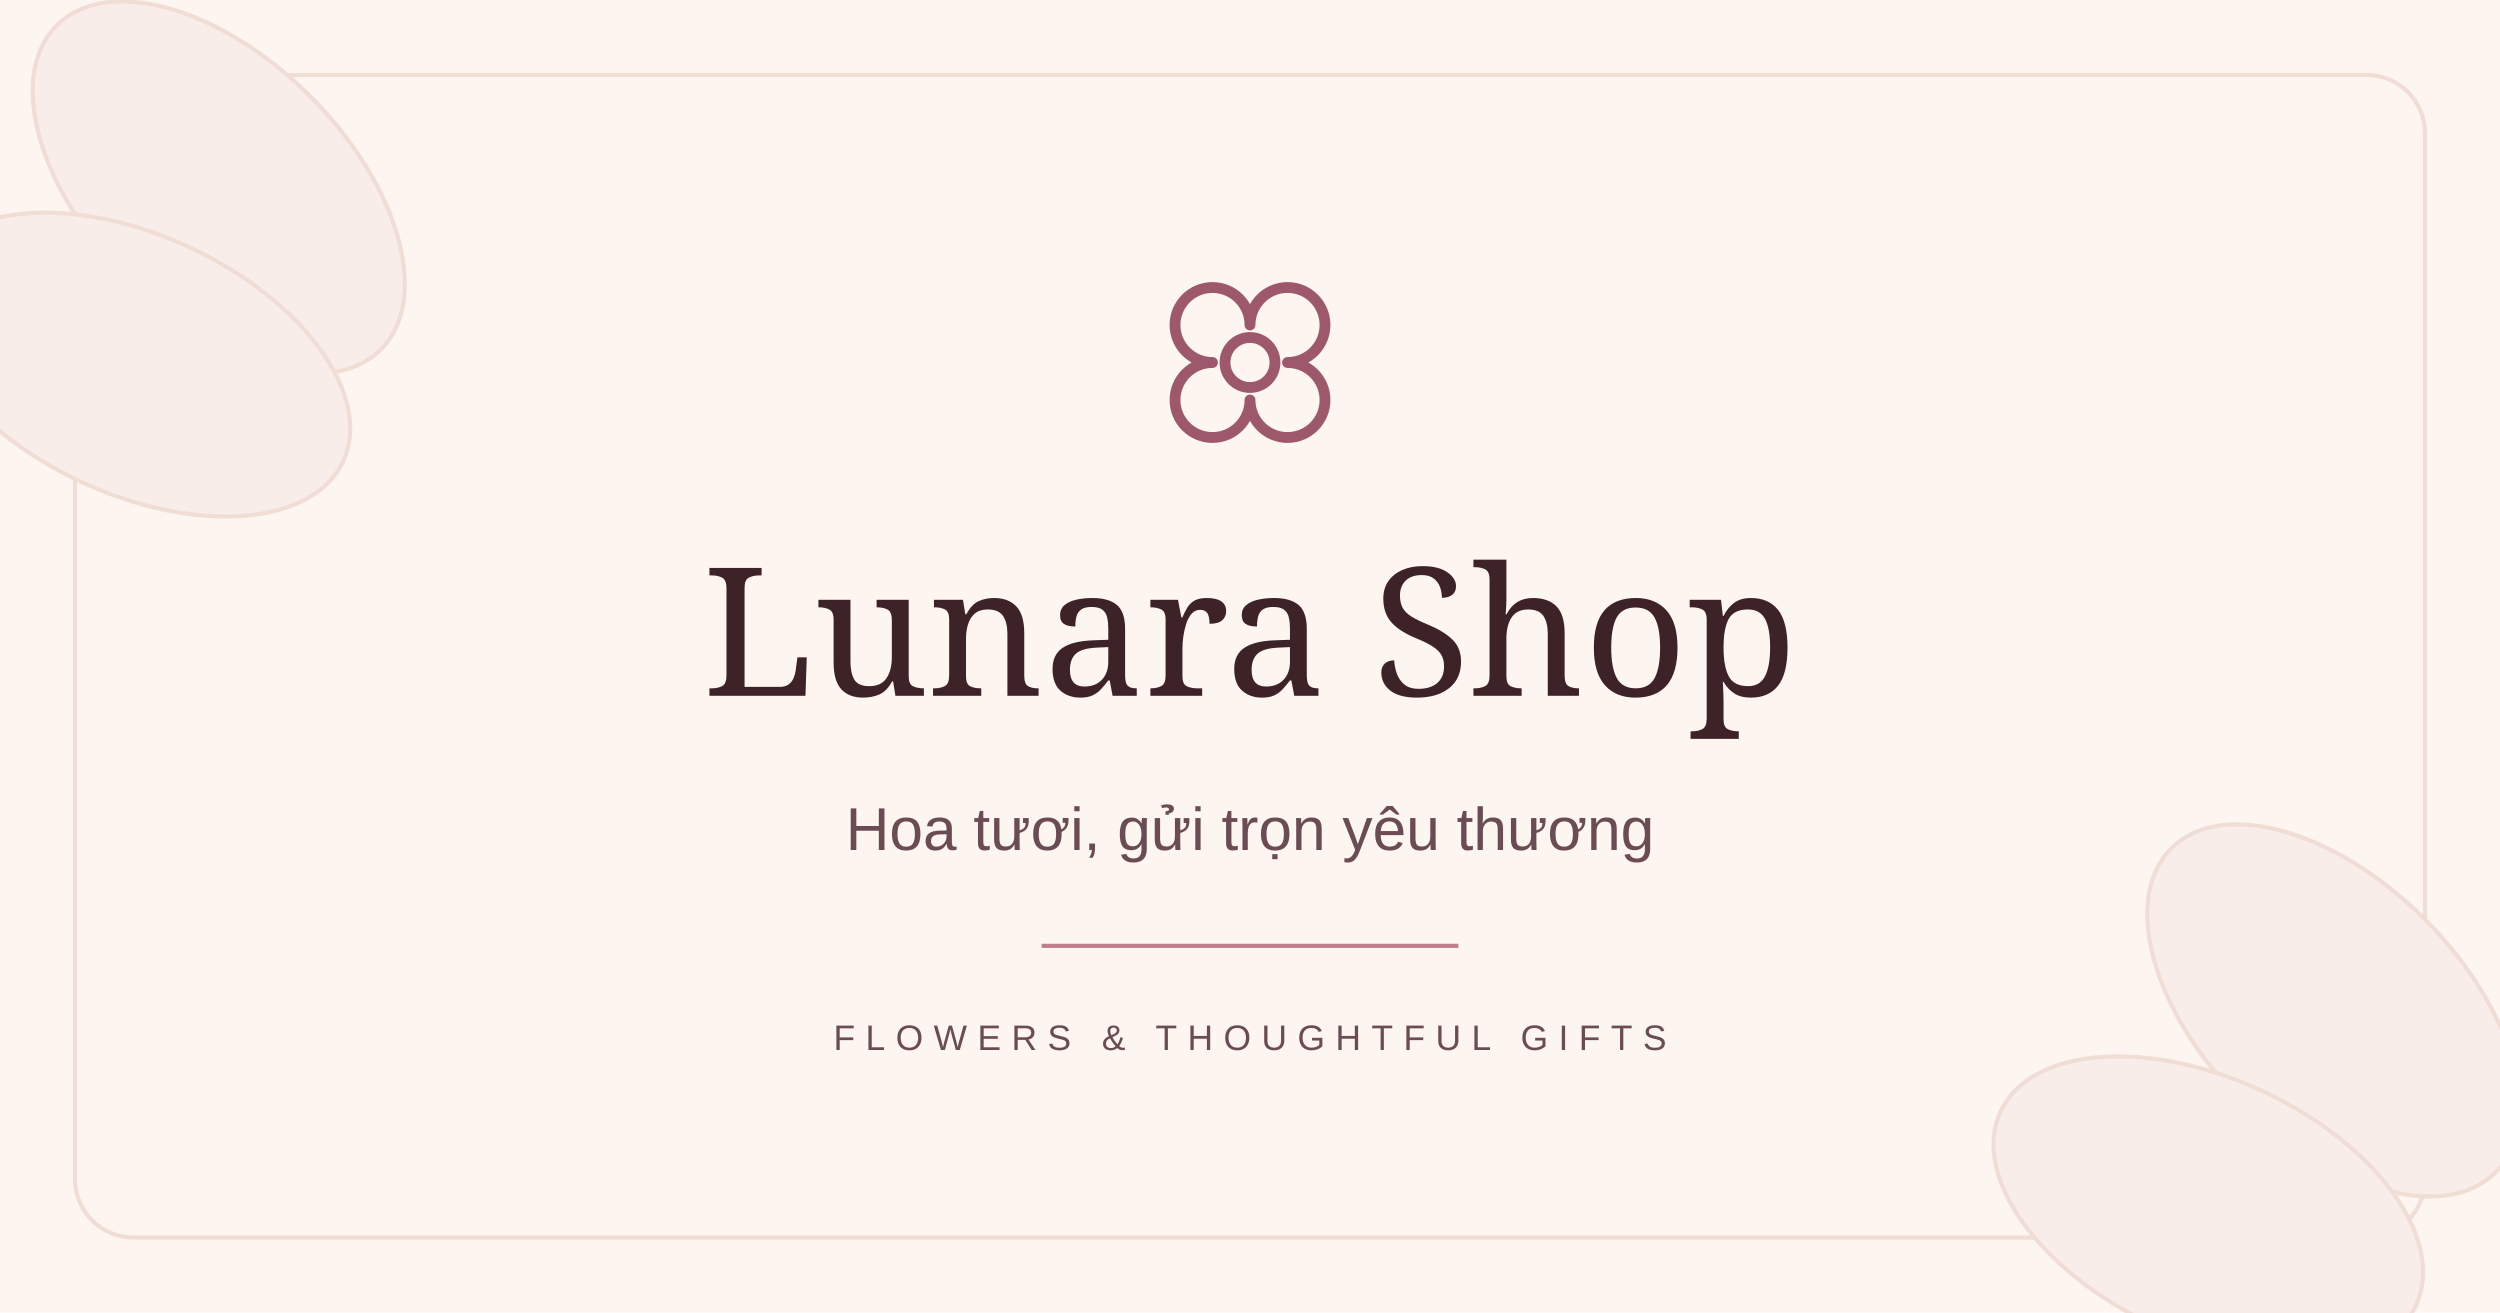
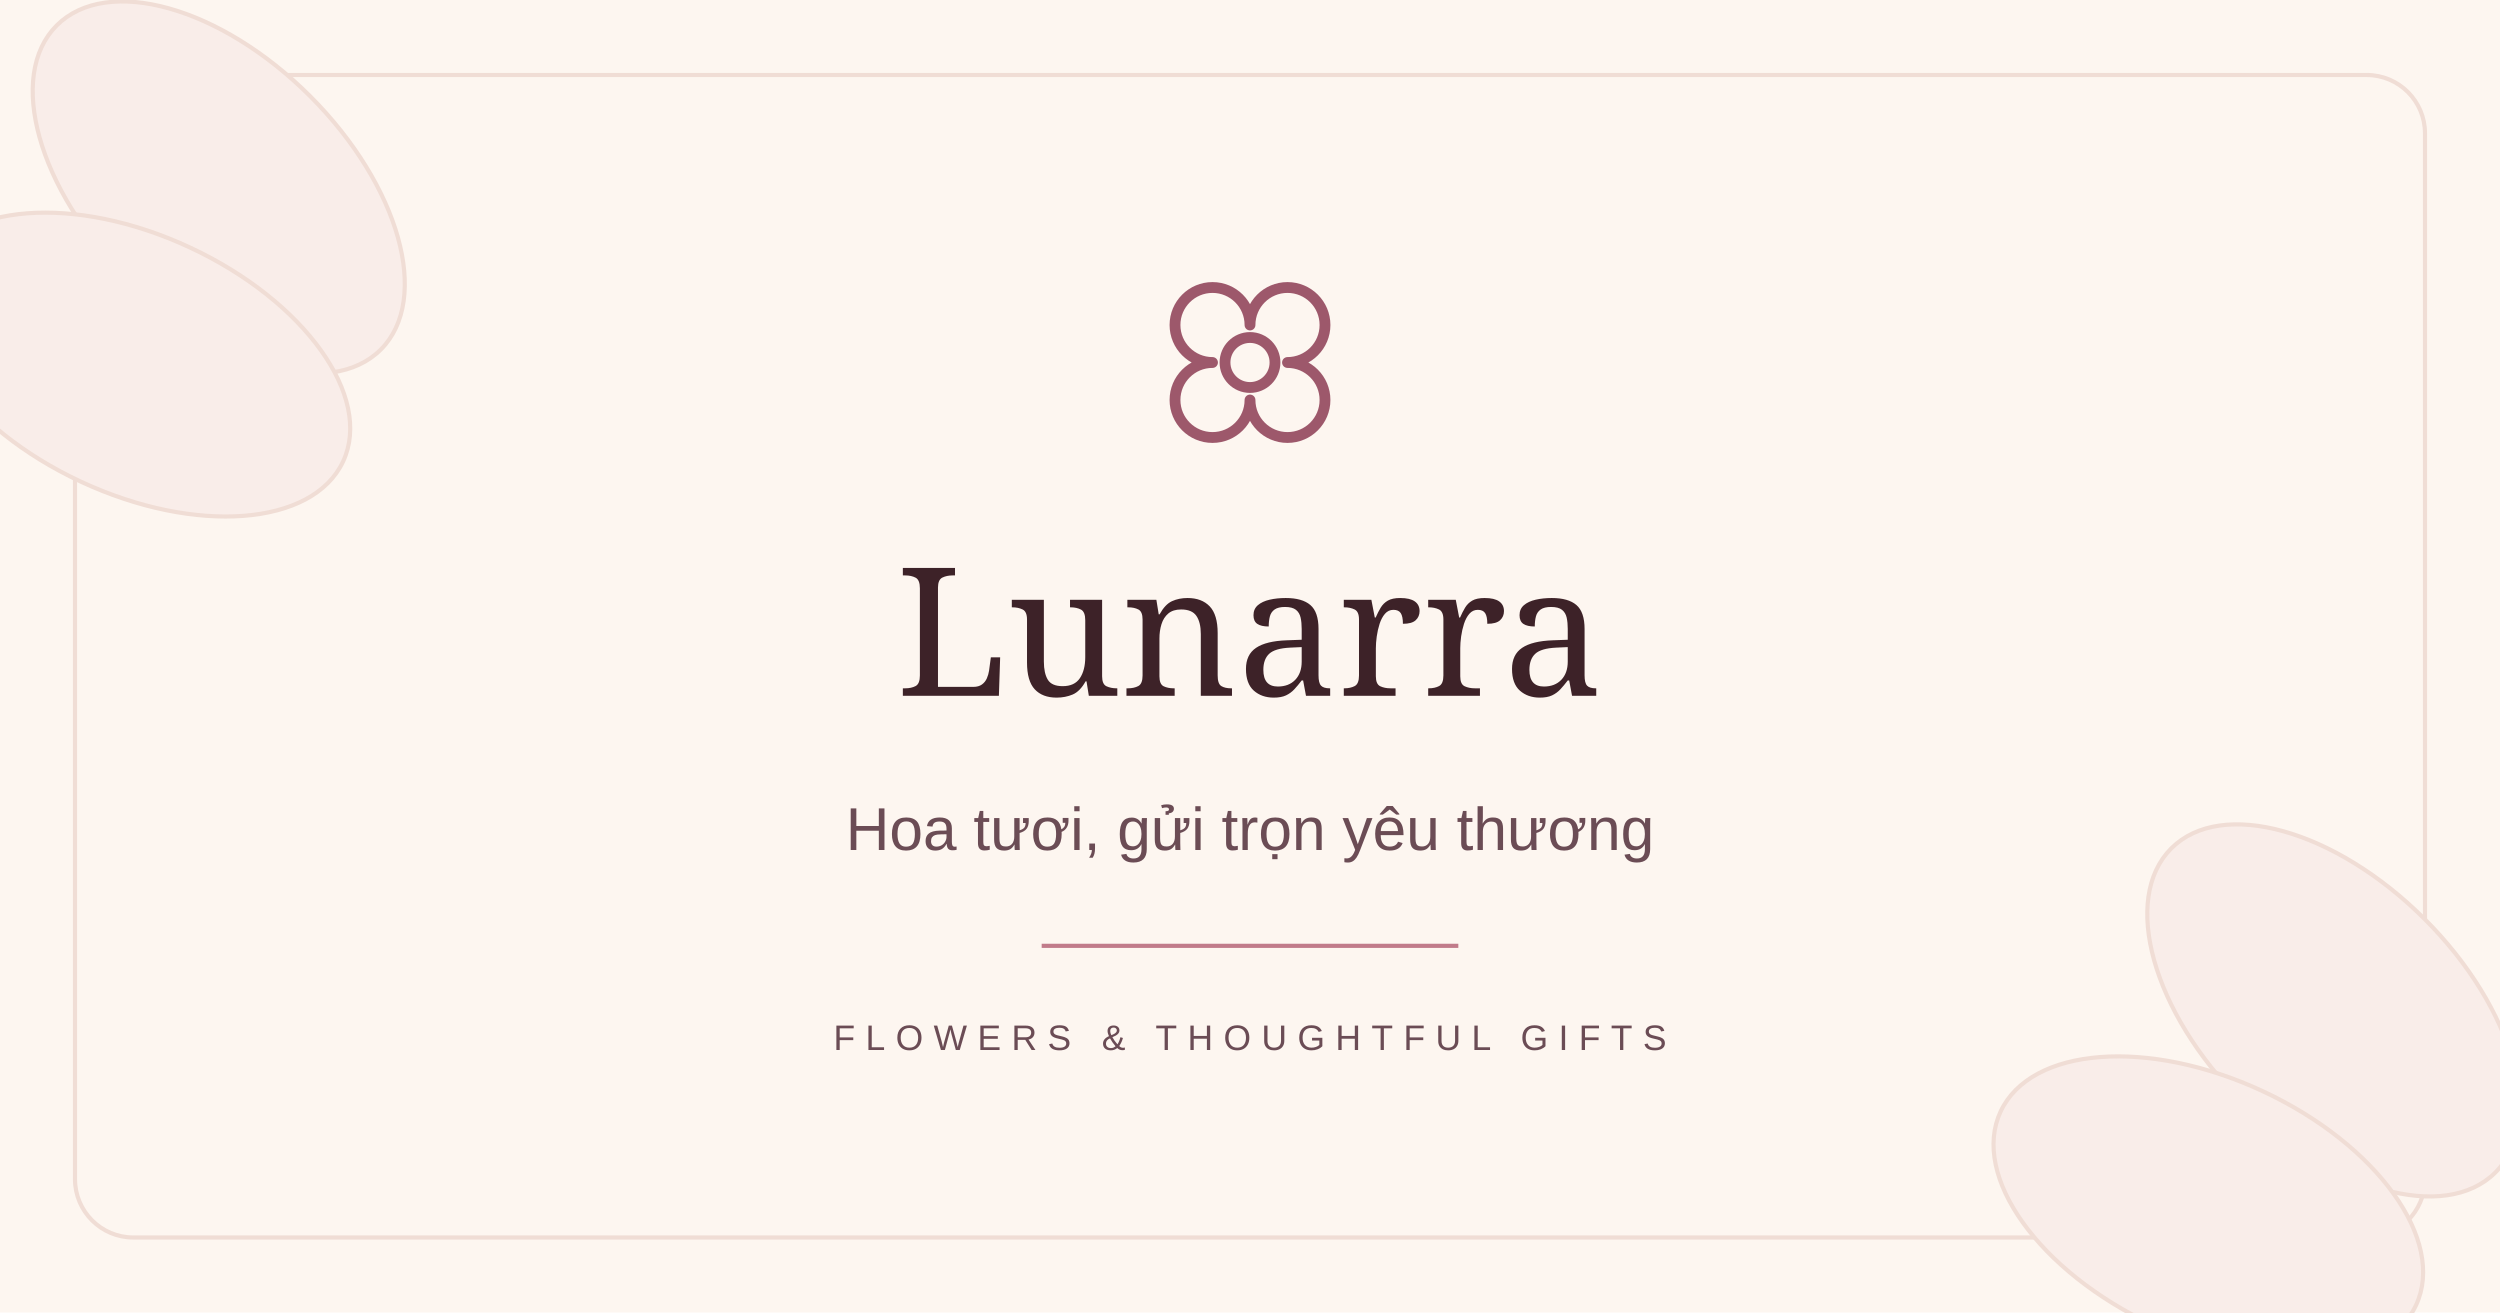
<svg xmlns="http://www.w3.org/2000/svg" width="1200" height="630" viewBox="0 0 1200 630">
  <rect width="1200" height="630" fill="#FDF6F0" />
  <rect x="36" y="36" width="1128" height="558" rx="28" fill="none" stroke="#F0DDD5" stroke-width="2" />
  <g fill="#F9EDE9" stroke="#F0DDD5" stroke-width="2">
    <ellipse cx="105" cy="90" rx="62" ry="110" transform="rotate(-45 105 90)" />
    <ellipse cx="65" cy="175" rx="62" ry="110" transform="rotate(-65 65 175)" />
    <ellipse cx="1120" cy="485" rx="62" ry="110" transform="rotate(-45 1120 485)" />
    <ellipse cx="1060" cy="580" rx="62" ry="110" transform="rotate(-65 1060 580)" />
  </g>
  <g transform="translate(552 126) scale(4)" fill="none" stroke="#9D586B" stroke-width="1.3" stroke-linecap="round" stroke-linejoin="round">
    <circle cx="12" cy="12" r="3" />
    <path d="M12 16.5A4.5 4.5 0 1 1 7.5 12 4.5 4.5 0 1 1 12 7.5a4.5 4.5 0 1 1 4.5 4.5 4.5 4.5 0 1 1-4.5 4.5" />
  </g>
-   <text x="600" y="334" text-anchor="middle" font-family="Georgia,serif" font-size="86" fill="#3D2228">Lunara Shop</text>
+   <text x="600" y="334" text-anchor="middle" font-family="Georgia,serif" font-size="86" fill="#3D2228">Lunarra</text>
  <text x="600" y="408" text-anchor="middle" font-family="Arial,sans-serif" font-size="29" fill="#6B4C55">Hoa tươi, gửi trọn yêu thương</text>
  <path d="M500 454H700" stroke="#C17B8A" stroke-width="2" />
  <text x="600" y="504" text-anchor="middle" font-family="Arial,sans-serif" font-size="17" letter-spacing="5" fill="#6B4C55">FLOWERS &amp; THOUGHTFUL GIFTS</text>
</svg>
